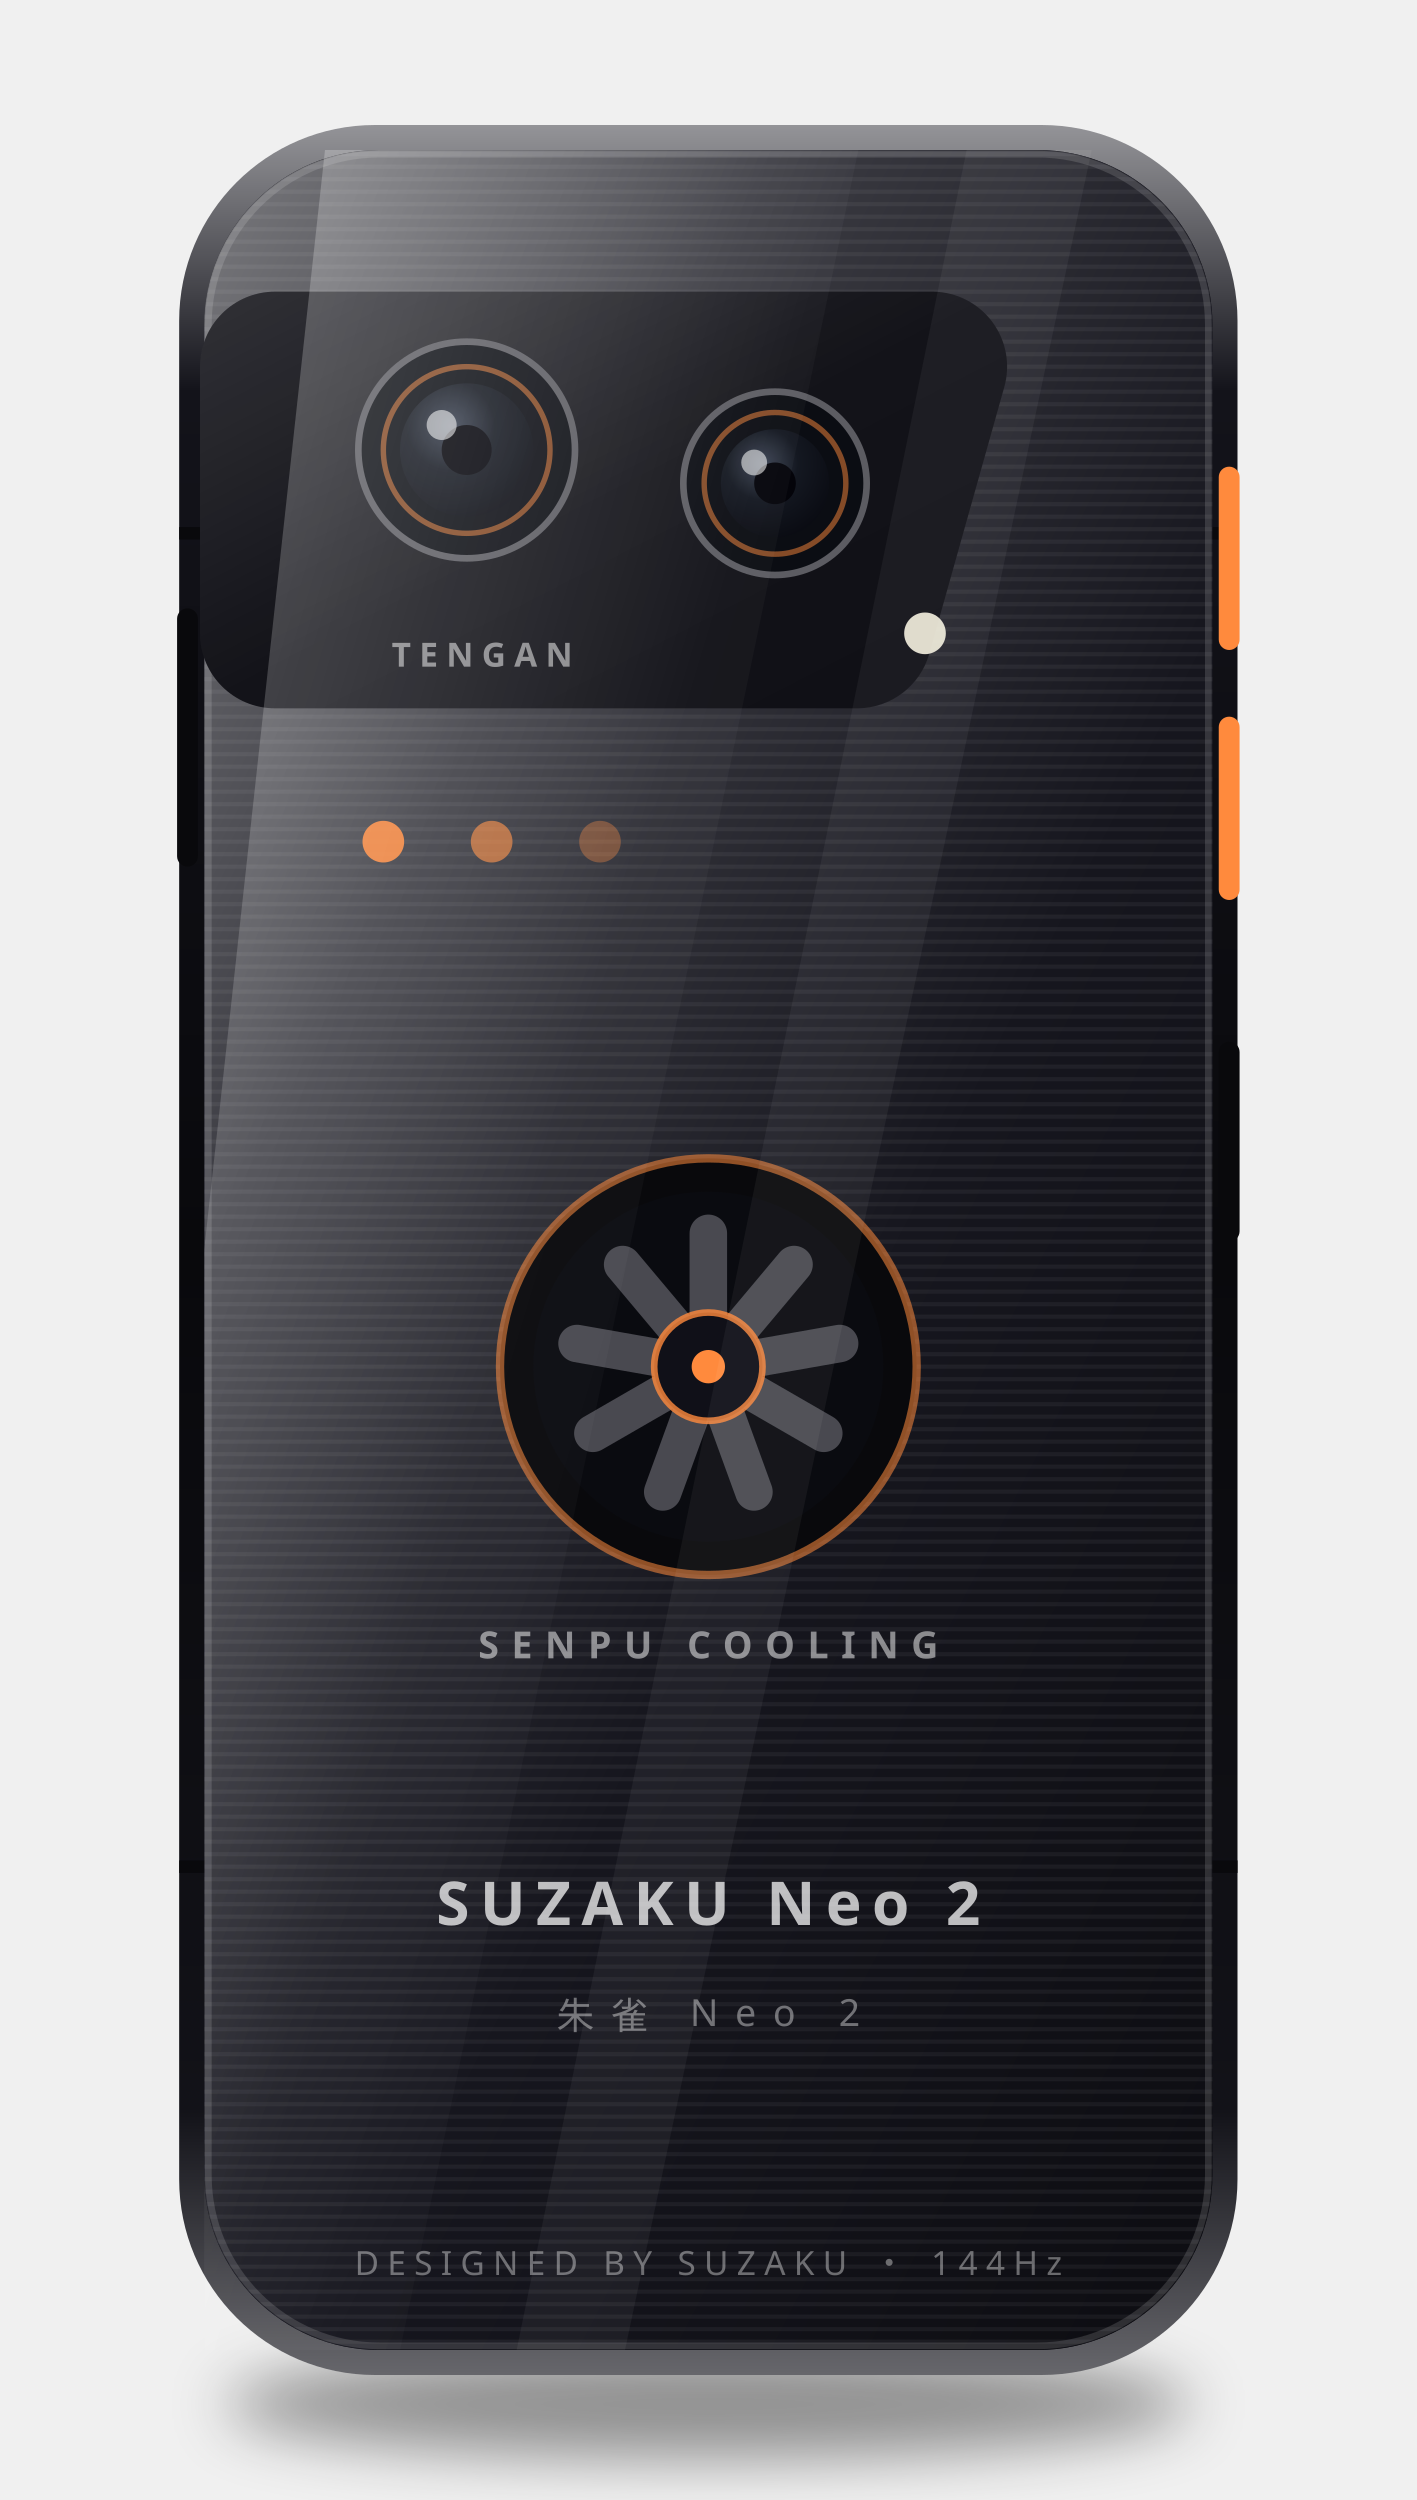
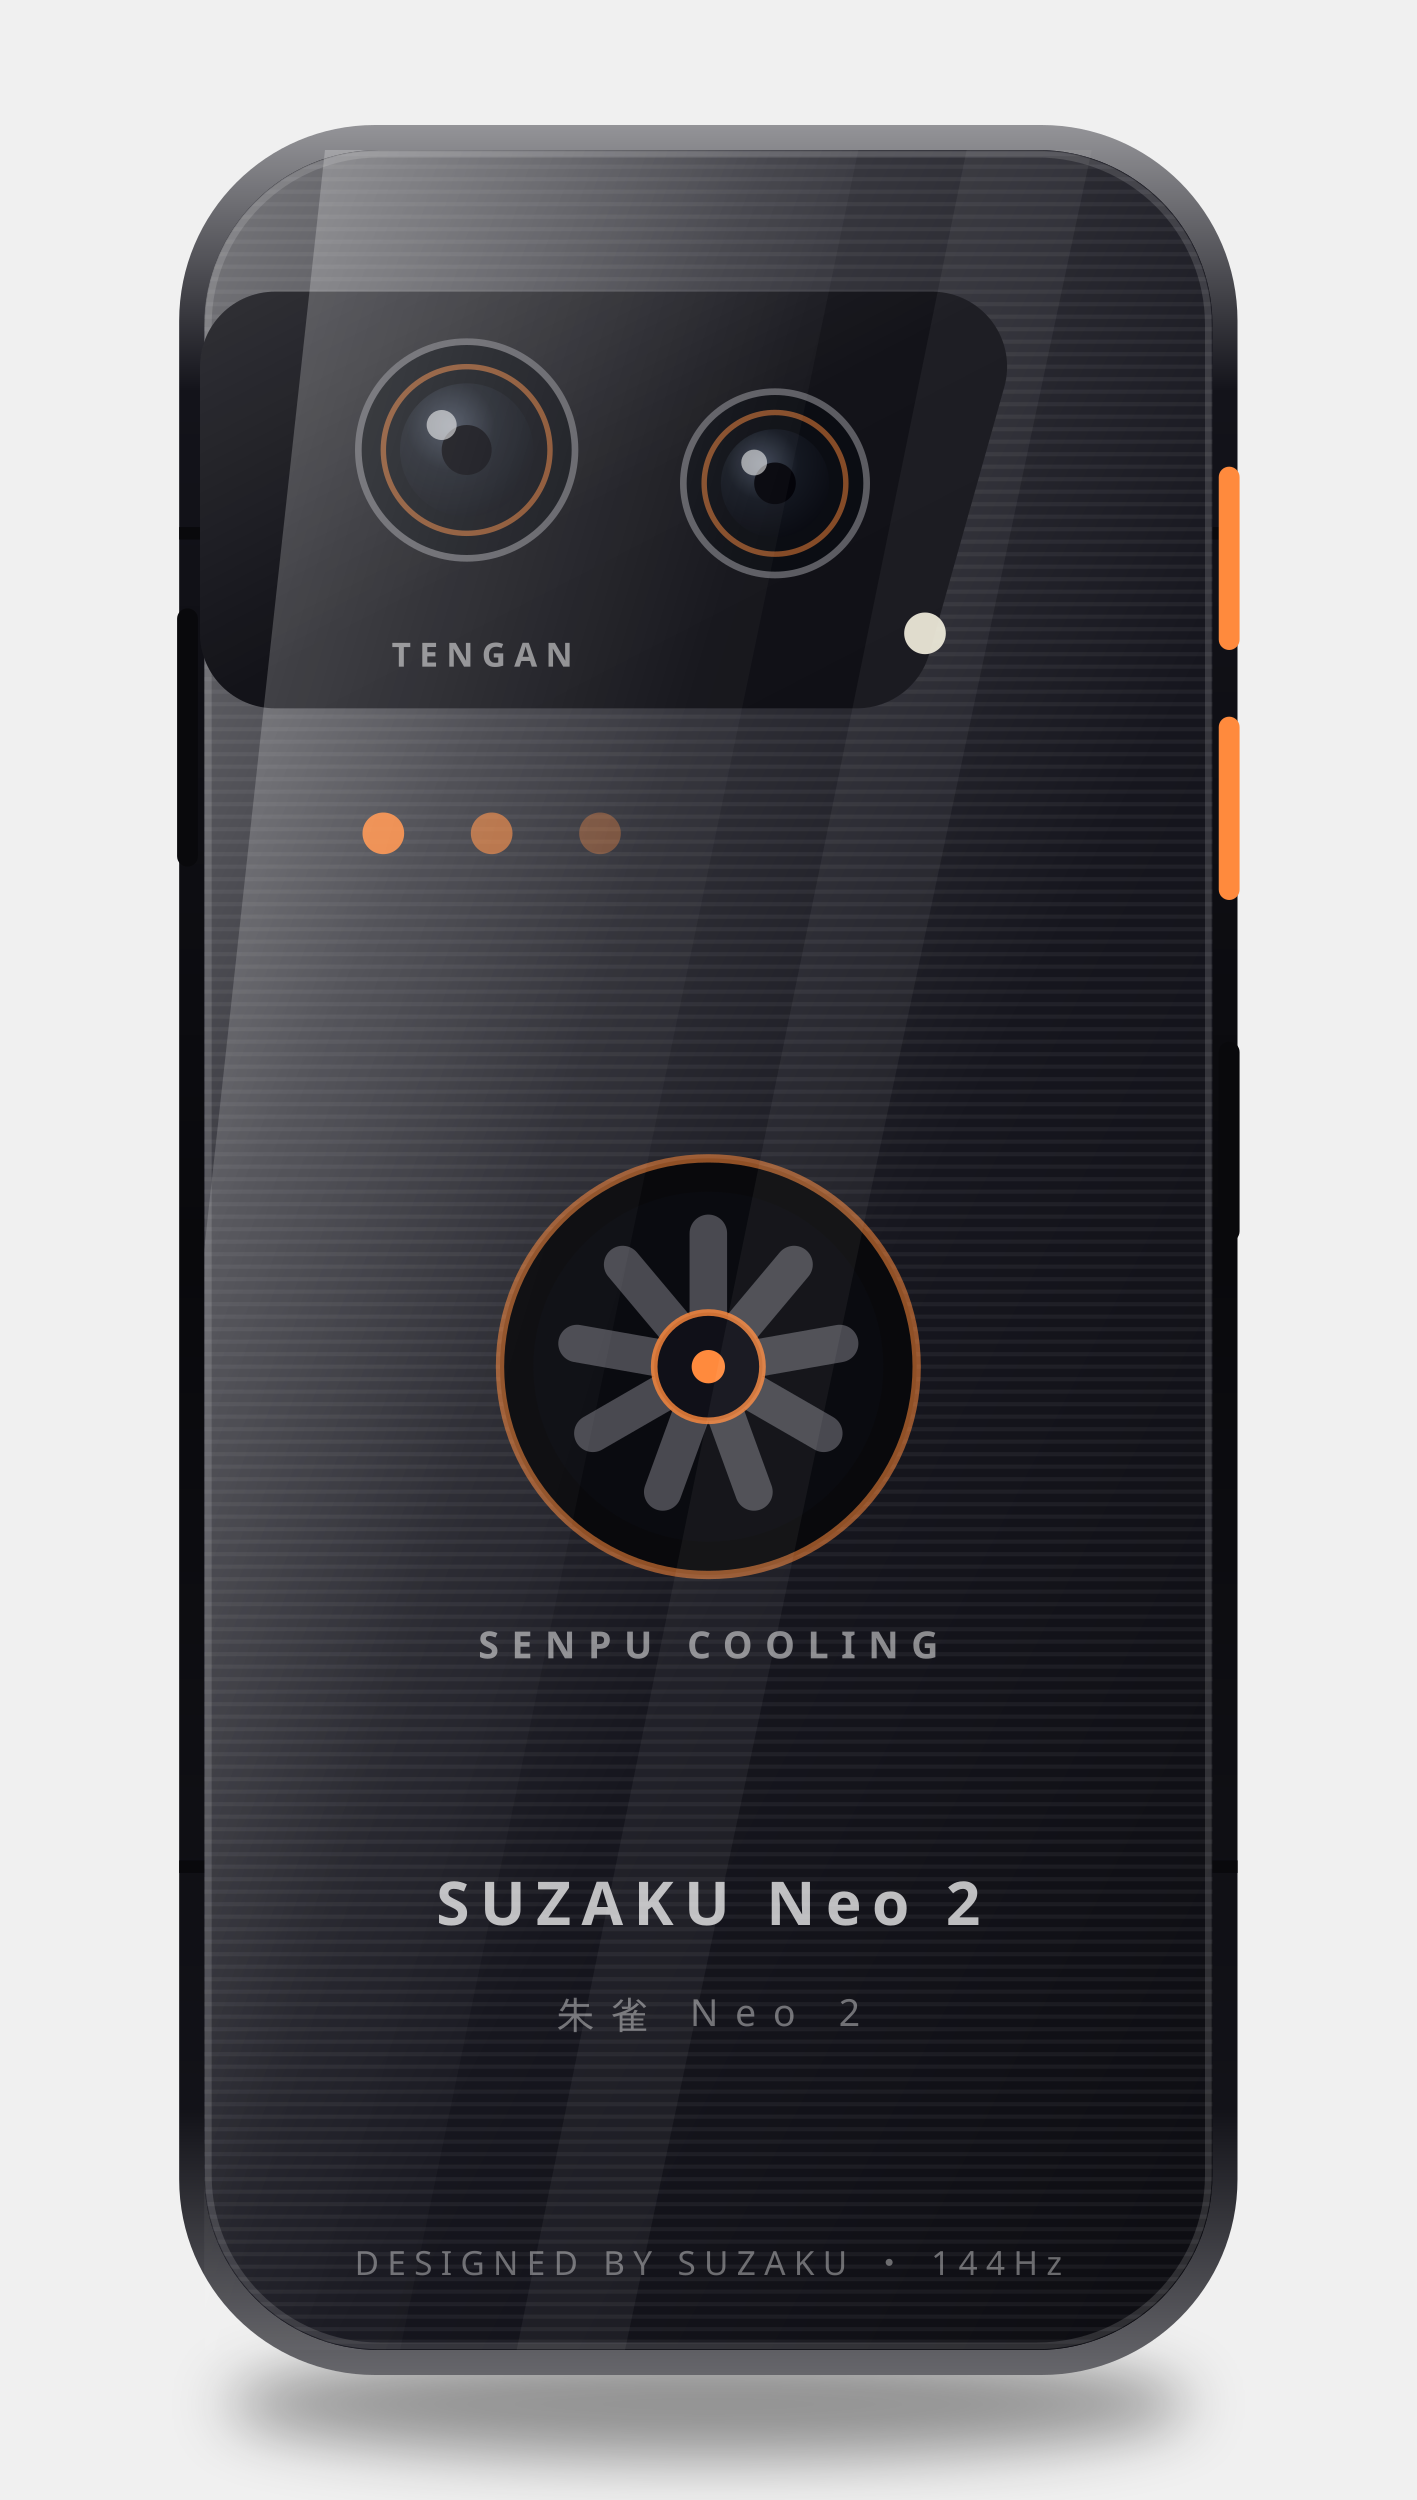
<svg xmlns="http://www.w3.org/2000/svg" viewBox="0 0 340 600" role="img" aria-label="SUZAKU Neo 2">
  <defs>
    <linearGradient id="bodyneo20" x1="0" y1="0" x2="0.9" y2="1">
      <stop offset="0" stop-color="#78787c" />
      <stop offset="0.28" stop-color="#3b3b42" />
      <stop offset="0.62" stop-color="#16161e" />
      <stop offset="1" stop-color="#0e0e13" />
    </linearGradient>
    <linearGradient id="frameneo20" x1="0" y1="0" x2="0" y2="1">
      <stop offset="0" stop-color="#96969a" />
      <stop offset="0.12" stop-color="#13131a" />
      <stop offset="0.5" stop-color="#09090c" />
      <stop offset="0.88" stop-color="#121218" />
      <stop offset="1" stop-color="#68686d" />
    </linearGradient>
    <radialGradient id="lensneo20" cx="0.38" cy="0.32" r="0.95">
      <stop offset="0" stop-color="#3c4454" />
      <stop offset="0.35" stop-color="#141821" />
      <stop offset="1" stop-color="#04040a" />
    </radialGradient>
    <linearGradient id="sheenneo20" x1="0" y1="0" x2="1" y2="1">
      <stop offset="0" stop-color="#ffffff" stop-opacity="0.28" />
      <stop offset="0.5" stop-color="#ffffff" stop-opacity="0.03" />
      <stop offset="1" stop-color="#ffffff" stop-opacity="0" />
    </linearGradient>
    <pattern id="texneo20" width="6" height="3" patternUnits="userSpaceOnUse">
      <path d="M0 1 H6" stroke="#ffffff" stroke-opacity="0.05" stroke-width="1" />
    </pattern>
    <filter id="softneo20" x="-40%" y="-40%" width="180%" height="180%">
      <feGaussianBlur stdDeviation="7" />
    </filter>
  </defs>
  <ellipse cx="170" cy="577" rx="116" ry="13" fill="#000000" opacity="0.4" filter="url(#softneo20)" />
  <rect x="43" y="30" width="254" height="540" rx="47" fill="url(#frameneo20)" />
  <rect x="49" y="36" width="242" height="528" rx="42" fill="#16161e" />
  <rect x="49" y="36" width="242" height="528" rx="42" fill="url(#bodyneo20)" />
  <rect x="49" y="36" width="242" height="528" rx="42" fill="url(#texneo20)" />
  <rect x="50" y="37" width="240" height="526" rx="41" fill="none" stroke="#ffffff" stroke-opacity="0.14" stroke-width="1.6" />
  <path d="M43 128 h6 M43 448 h6 M291 128 h6 M291 448 h6" stroke="#09090c" stroke-width="3" />
  <path d="M66 70 h158 a18 18 0 0 1 17 23 l-18 64 a18 18 0 0 1 -17 13 h-140 a18 18 0 0 1 -18 -18 v-64 a18 18 0 0 1 18 -18z" fill="#0f0f15" />
  <path d="M66 70 h158 a18 18 0 0 1 17 23 l-18 64 a18 18 0 0 1 -17 13 h-140 a18 18 0 0 1 -18 -18 v-64 a18 18 0 0 1 18 -18z" fill="url(#sheenneo20)" opacity="0.5" />
  <circle cx="222" cy="152" r="5" fill="#f4efdf" opacity="0.9" />
  <text x="94" y="160" font-family="'Noto Sans JP',sans-serif" font-size="8" font-weight="700" fill="#ffffff" opacity="0.5" letter-spacing="2">TENGAN</text>
  <circle cx="112" cy="108" r="26" fill="#0b0d13" stroke="#5c5c62" stroke-width="1.6" />
  <circle cx="112" cy="108" r="20" fill="none" stroke="#ff8a3d" stroke-opacity="0.5" stroke-width="1.3" />
  <circle cx="112" cy="108" r="16" fill="url(#lensneo20)" />
  <circle cx="112" cy="108" r="6" fill="#04040a" />
  <circle cx="106" cy="102" r="3.6" fill="#ffffff" opacity="0.55" />
  <circle cx="186" cy="116" r="22" fill="#0b0d13" stroke="#5c5c62" stroke-width="1.6" />
  <circle cx="186" cy="116" r="17" fill="none" stroke="#ff8a3d" stroke-opacity="0.5" stroke-width="1.3" />
  <circle cx="186" cy="116" r="13" fill="url(#lensneo20)" />
  <circle cx="186" cy="116" r="5" fill="#04040a" />
  <circle cx="181" cy="111" r="3.1" fill="#ffffff" opacity="0.55" />
-   <circle cx="92" cy="202" r="5" fill="#ff8a3d" opacity="0.9" />
-   <circle cx="118" cy="202" r="5" fill="#ff8a3d" opacity="0.62" />
-   <circle cx="144" cy="202" r="5" fill="#ff8a3d" opacity="0.34" />
+   <circle cx="92" cy="200" r="5" fill="#ff8a3d" opacity="0.9" />
+   <circle cx="118" cy="200" r="5" fill="#ff8a3d" opacity="0.62" />
+   <circle cx="144" cy="200" r="5" fill="#ff8a3d" opacity="0.34" />
  <circle cx="170" cy="328" r="50" fill="#09090c" />
  <circle cx="170" cy="328" r="50" fill="none" stroke="#ff8a3d" stroke-opacity="0.55" stroke-width="2" />
  <circle cx="170" cy="328" r="42" fill="#0a0b10" />
  <path d="M170 328 L170 296" stroke="#494950" stroke-width="9" stroke-linecap="round" transform="rotate(0 170 328)" />
  <path d="M170 328 L170 296" stroke="#494950" stroke-width="9" stroke-linecap="round" transform="rotate(40 170 328)" />
  <path d="M170 328 L170 296" stroke="#494950" stroke-width="9" stroke-linecap="round" transform="rotate(80 170 328)" />
  <path d="M170 328 L170 296" stroke="#494950" stroke-width="9" stroke-linecap="round" transform="rotate(120 170 328)" />
  <path d="M170 328 L170 296" stroke="#494950" stroke-width="9" stroke-linecap="round" transform="rotate(160 170 328)" />
  <path d="M170 328 L170 296" stroke="#494950" stroke-width="9" stroke-linecap="round" transform="rotate(200 170 328)" />
  <path d="M170 328 L170 296" stroke="#494950" stroke-width="9" stroke-linecap="round" transform="rotate(240 170 328)" />
  <path d="M170 328 L170 296" stroke="#494950" stroke-width="9" stroke-linecap="round" transform="rotate(280 170 328)" />
  <path d="M170 328 L170 296" stroke="#494950" stroke-width="9" stroke-linecap="round" transform="rotate(320 170 328)" />
  <circle cx="170" cy="328" r="13" fill="#101018" stroke="#ff8a3d" stroke-opacity="0.8" stroke-width="1.6" />
  <circle cx="170" cy="328" r="4" fill="#ff8a3d" />
  <text x="170" y="398" font-family="'Noto Sans JP',sans-serif" font-size="9" font-weight="700" fill="#ffffff" opacity="0.5" text-anchor="middle" letter-spacing="3">SENPU COOLING</text>
  <text x="170" y="462" font-family="'Noto Sans JP',sans-serif" font-size="14.5" font-weight="800" fill="#ffffff" opacity="0.72" text-anchor="middle" letter-spacing="2.5">SUZAKU Neo 2</text>
  <text x="170" y="487" font-family="'Noto Sans JP',sans-serif" font-size="9" fill="#ffffff" opacity="0.4" text-anchor="middle" letter-spacing="4">朱雀 Neo 2</text>
  <text x="170" y="546" font-family="'Noto Sans JP',sans-serif" font-size="8" fill="#ffffff" opacity="0.38" text-anchor="middle" letter-spacing="2">DESIGNED BY SUZAKU ・ 144Hz</text>
  <path d="M78 36 L206 36 L96 564 L49 564 L49 300 Z" fill="url(#sheenneo20)" />
  <path d="M232 36 L262 36 L150 564 L124 564 Z" fill="#ffffff" opacity="0.05" />
  <rect x="292.5" y="112" width="5" height="44" rx="2.5" fill="#ff8a3d" />
  <rect x="292.5" y="172" width="5" height="44" rx="2.5" fill="#ff8a3d" />
  <rect x="292.5" y="250" width="5" height="48" rx="2.5" fill="#09090c" />
  <rect x="42.5" y="146" width="5" height="62" rx="2.5" fill="#09090c" />
</svg>
